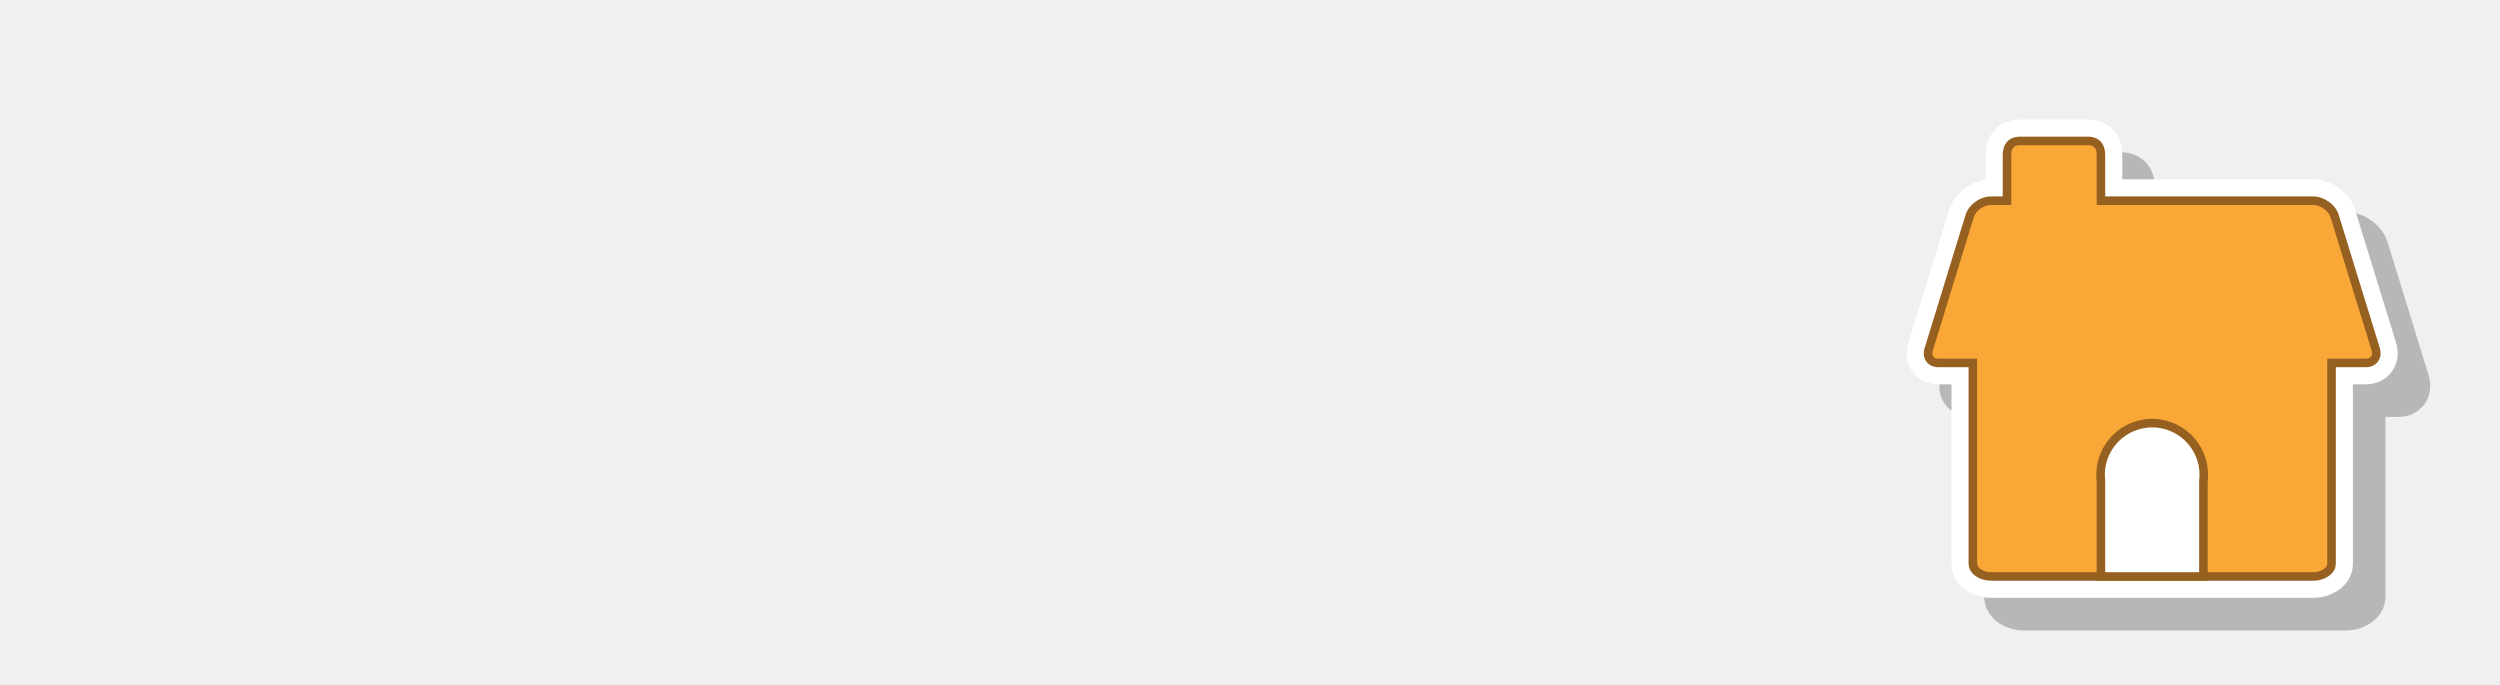
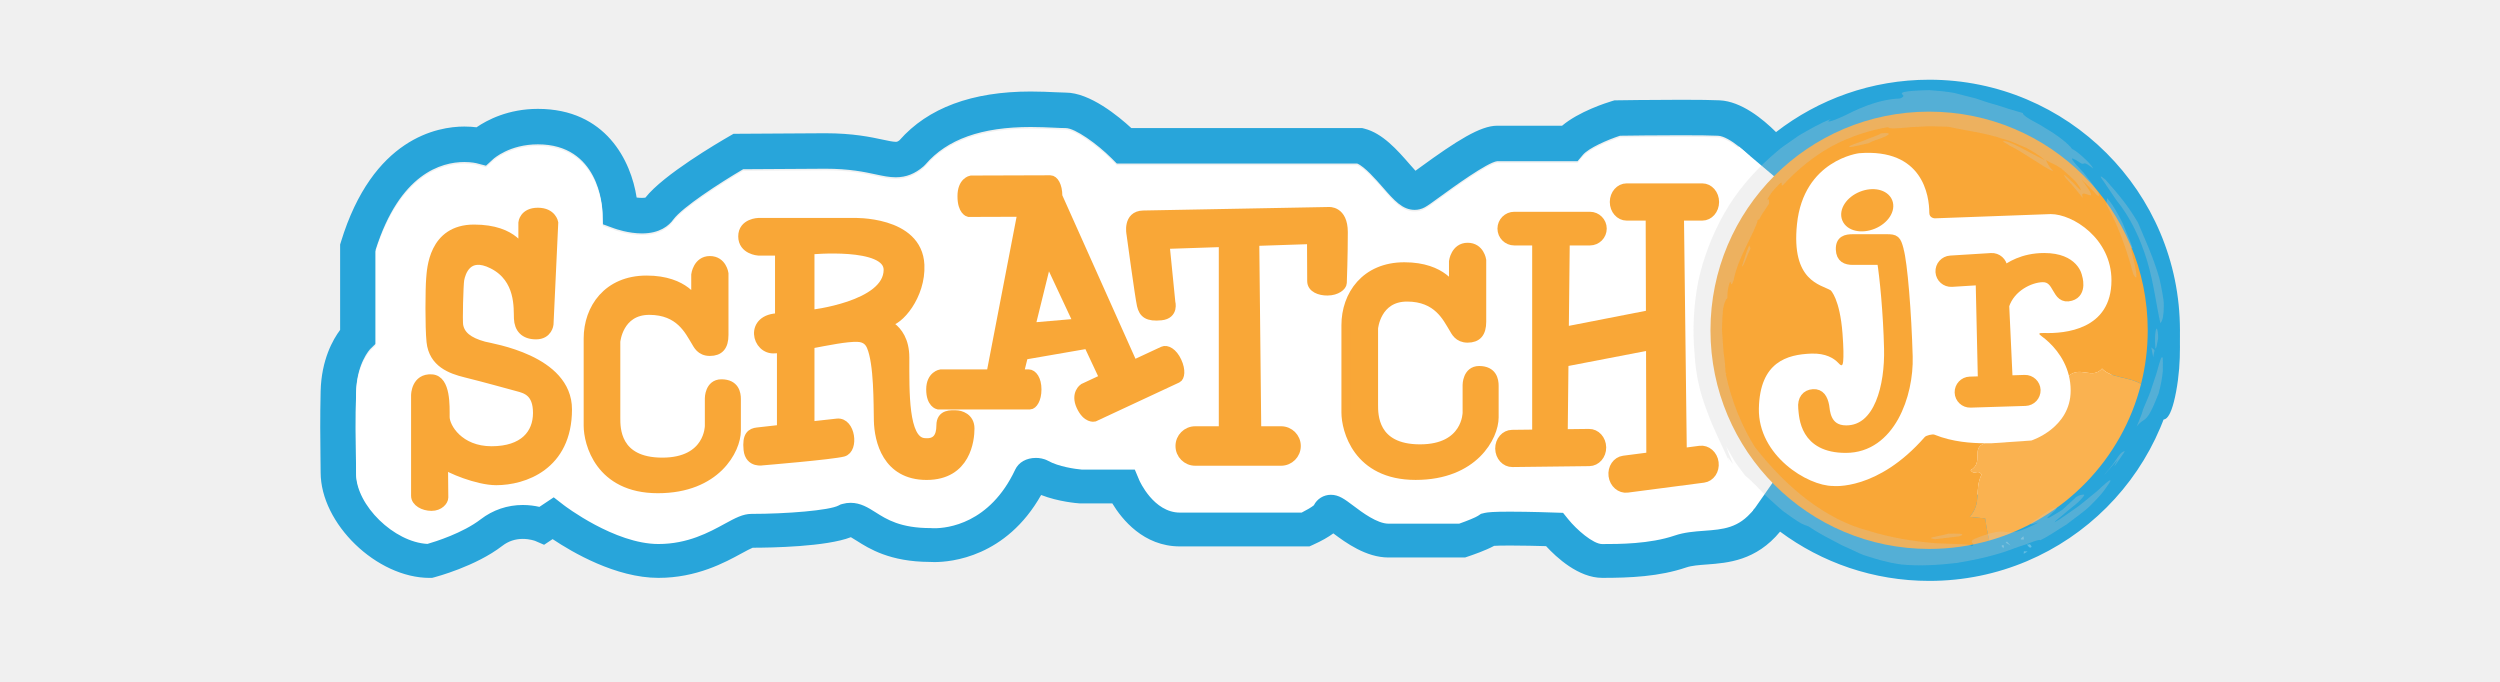
- <svg xmlns="http://www.w3.org/2000/svg" width="230" height="63" viewBox="-0.5 0 230 63">
-   <path opacity=".3" fill="#333" d="M185.683 58c-1.792 0-3.646-1.183-3.646-3.16V38.357h-1.192c-.975 0-1.844-.419-2.384-1.149-.543-.736-.688-1.697-.399-2.638l3.771-12.277c.441-1.435 1.829-2.552 3.347-2.759V17.31c0-2.287 1.578-3.31 3.143-3.31h6.286c1.564 0 3.143 1.023 3.143 3.31v2.19h17.568c1.701 0 3.355 1.211 3.85 2.816l3.771 12.227c.292.947.145 1.916-.404 2.66-.542.733-1.408 1.154-2.378 1.154h-1.192V54.84c0 1.978-1.854 3.16-3.646 3.16h-29.638z" />
-   <path fill="#FFF" d="M182.683 55c-1.792 0-3.646-1.183-3.646-3.16V35.357h-1.192c-.975 0-1.844-.42-2.384-1.15-.543-.735-.688-1.696-.399-2.637l3.771-12.277c.441-1.435 1.829-2.552 3.347-2.759V14.31c0-2.287 1.578-3.31 3.143-3.31h6.286c1.564 0 3.143 1.023 3.143 3.31v2.19h17.568c1.701 0 3.355 1.211 3.85 2.816l3.771 12.227c.291.947.144 1.916-.405 2.66-.542.733-1.408 1.154-2.378 1.154h-1.191V51.84c0 1.978-1.854 3.16-3.646 3.16h-29.638z" />
-   <path fill="#966020" d="M218.438 32.006l-3.772-12.228c-.293-.954-1.35-1.707-2.347-1.707h-19.14V14.31c0-1.569-1.099-1.739-1.571-1.739h-6.286c-.473 0-1.571.17-1.571 1.739v3.761h-1.067c-.998 0-2.055.73-2.348 1.684l-3.772 12.276c-.293.954.283 1.754 1.281 1.754h2.764V51.84c0 .997 1.077 1.589 2.075 1.589h29.636c.997 0 2.074-.592 2.074-1.589V35.51v-1.725h2.764c.996 0 1.573-.825 1.28-1.779z" />
-   <path fill="#F9A737" d="M192.393 14.31c0-.315 0-.953-.785-.953h-6.286c-.785 0-.785.638-.785.953v10.047h7.856V14.31z" />
-   <path fill="#F9A737" d="M182.683 52.643c-.61 0-1.29-.33-1.29-.803V33h-3.549c-.222 0-.396-.068-.487-.193-.096-.129-.11-.322-.042-.544l3.771-12.277c.188-.611.919-1.129 1.597-1.129h29.636c.662 0 1.408.538 1.596 1.151l3.772 12.23c.07.227.053.428-.049.564-.095.128-.266.198-.482.198h-3.549v18.84c0 .473-.68.803-1.289.803h-29.635z" />
-   <path fill="#966020" d="M202.641 43.675c0-2.835-2.307-5.141-5.141-5.141a5.147 5.147 0 0 0-5.108 5.712v9.183h10.215v-9.183a5.12 5.12 0 0 0 .034-.571z" />
-   <path fill="#FFF" d="M193.179 52.643v-8.439l-.005-.043a4.325 4.325 0 0 1-.029-.485c0-2.401 1.954-4.355 4.355-4.355s4.355 1.954 4.355 4.355c0 .164-.012.325-.029.485l-.005.086v8.396h-8.642z" />
+ <svg xmlns="http://www.w3.org/2000/svg" version="1.1" id="Layer_2" x="0px" y="0px" width="220px" height="60px" viewBox="0 0 220 77" enable-background="new 0 0 220 77" xml:space="preserve">
+   <g>
+     <g>
+       <path fill="#28A5DA" d="M213.801,31.074c0,0,2.098,6.137,0.791,13.137c-1.305,6.998-3.211,0.205-3.211,0.205l0.896-9.338    L213.801,31.074z" />
+     </g>
+     <path fill="#28A5DA" d="M186.713,9.002c-6.521,0-12.521,2.211-17.307,5.916c-1.477-1.471-3.911-3.471-6.366-3.588   c-0.858-0.041-2.312-0.062-4.317-0.062c-3.379,0-7.25,0.059-7.289,0.061l-0.274,0.004l-0.271,0.08   c-0.67,0.201-3.748,1.185-5.644,2.785h-7.332c-1.892,0-4.53,1.664-8.743,4.734c-0.16,0.116-0.324,0.235-0.482,0.352   c-0.225-0.242-0.467-0.52-0.672-0.756c-1.354-1.555-3.045-3.488-5.104-4.002l-0.24-0.062H96.598   c-1.433-1.321-4.677-4.006-7.413-4.006c-0.294,0-0.681-0.018-1.144-0.041c-0.767-0.035-1.72-0.082-2.81-0.082   c-6.618,0-11.601,1.851-14.811,5.5c-0.229,0.181-0.315,0.181-0.432,0.181c-0.309,0-0.828-0.111-1.433-0.24   c-1.347-0.289-3.381-0.728-6.529-0.728l-10.354,0.063l-0.457,0.264c-1.247,0.717-7.484,4.369-9.493,6.943   c-0.124,0.029-0.579,0.049-0.991-0.01c-0.631-4.132-3.474-10.013-11.156-10.013c-3.352,0-5.732,1.261-6.926,2.08   c-0.377-0.047-0.842-0.084-1.378-0.084c-2.995,0-10.349,1.271-13.938,13.039l-0.088,0.287v9.641   c-0.808,1.082-2.117,3.369-2.201,6.932c-0.072,3.057-0.041,5.523-0.019,7.328c0.009,0.705,0.019,1.312,0.019,1.832   c0,5.791,6.33,11.914,12.313,11.914h0.255l0.247-0.062c0.189-0.054,4.688-1.231,7.705-3.56c0.675-0.521,1.451-0.783,2.308-0.783   c0.807,0,1.405,0.231,1.405,0.231l1.003,0.435l0.962-0.641c2.211,1.481,7.146,4.377,11.949,4.377c4.326,0,7.509-1.736,9.408-2.775   c0.444-0.239,0.988-0.536,1.234-0.629c2.132-0.004,8.312-0.11,11.091-1.19c0.181,0.101,0.442,0.269,0.65,0.396   c1.406,0.895,3.755,2.383,8.273,2.398c0.105,0.006,0.279,0.016,0.516,0.016c1.894,0,8.095-0.572,12.049-7.576   c1.964,0.764,4.072,0.932,4.349,0.949l3.691,0.004c1.073,1.779,3.522,4.854,7.629,4.854h14.63l0.393-0.177   c1.021-0.456,1.767-0.895,2.306-1.295c1.426,1.07,3.711,2.724,6.235,2.724h8.64l0.308-0.104c0.637-0.213,2.03-0.699,2.977-1.211   c0.277-0.019,0.812-0.037,1.789-0.037c1.406,0,3.082,0.041,4.078,0.07c1.182,1.284,3.668,3.582,6.346,3.582   c3.132,0,6.445-0.142,9.477-1.175c0.613-0.209,1.443-0.271,2.325-0.336c2.382-0.177,5.565-0.42,8.28-3.709   c4.709,3.494,10.537,5.563,16.854,5.563c15.631,0,28.303-12.672,28.303-28.306C215.018,21.671,202.344,9.002,186.713,9.002z    M161.283,59.758c-1.094,0.082-2.225,0.164-3.323,0.539c-2.817,0.961-6.308,0.961-8.185,0.961c-1.025,0-2.896-1.631-3.844-2.807   l-0.576-0.715l-0.914-0.033c-0.115-0.002-2.867-0.1-5.088-0.1c-1.875,0-2.479,0.064-2.828,0.137l-0.438,0.107l-0.336,0.225   c-0.248,0.168-1.194,0.559-2.127,0.883h-7.979c-1.281,0-2.976-1.271-3.982-2.033c-0.98-0.738-1.635-1.229-2.53-1.229   c-0.823,0-1.56,0.463-1.921,1.184c-0.238,0.203-0.811,0.543-1.376,0.826h-13.75c-2.979,0-4.566-3.602-4.578-3.627l-0.516-1.229   h-6.01c-0.717-0.062-2.608-0.332-3.766-0.98c-0.498-0.277-1.032-0.338-1.392-0.338c-1.075,0-1.95,0.494-2.34,1.322   c-2.879,6.143-7.707,6.621-9.117,6.621c-0.139,0-0.229-0.01-0.241-0.01l-0.193-0.01c-3.408,0-4.961-0.98-6.209-1.771   c-0.836-0.531-1.7-1.08-2.83-1.08c-0.306,0-0.609,0.041-0.91,0.125l-0.223,0.062L63.555,56.9c-1.037,0.564-5.93,0.953-9.85,0.953   c-0.976,0-1.834,0.469-3.023,1.113c-1.766,0.971-4.184,2.287-7.488,2.287c-4.939,0-10.634-4.346-10.688-4.389l-1.139-0.883   l-1.617,1.08c-0.504-0.115-1.146-0.215-1.875-0.215c-1.737,0-3.38,0.561-4.752,1.615c-2.015,1.551-5.115,2.521-6.013,2.781   c-3.752-0.182-8.061-4.359-8.061-7.903c0-0.53-0.007-1.159-0.018-1.884c-0.021-1.771-0.054-4.197,0.018-7.182   c0.078-3.248,1.557-4.818,1.597-4.861l0.606-0.59V28.219c2.723-8.625,7.436-9.922,10.021-9.922c0.819,0,1.353,0.131,1.353,0.131   l1.091,0.285l0.82-0.75c0.073-0.067,1.856-1.662,5.04-1.662c6.847,0,7.271,6.88,7.296,7.656l0.032,1.367l1.287,0.467   c0.162,0.06,1.617,0.57,3.138,0.57c2.009,0,3.055-0.879,3.552-1.58c1.021-1.377,5.189-4.092,7.879-5.67l9.282-0.057   c2.711,0,4.424,0.366,5.676,0.637c0.826,0.176,1.54,0.33,2.273,0.33c1.174,0,2.176-0.396,3.149-1.24l0.207-0.209   c2.445-2.846,6.332-4.23,11.885-4.23c0.994,0,1.896,0.043,2.619,0.076c0.54,0.027,0.992,0.047,1.333,0.047   c1.055,0,3.537,1.769,5.192,3.418l0.586,0.589h27.152c0.848,0.356,2.107,1.803,2.883,2.688c1.287,1.478,2.219,2.541,3.604,2.541   c0.396,0,0.787-0.1,1.131-0.289c0.354-0.19,0.83-0.539,1.797-1.242c1.304-0.948,5.262-3.834,6.388-3.967h9.077l0.6-0.715   c0.648-0.771,2.789-1.705,4.193-2.16c0.959-0.014,4.124-0.055,6.938-0.055c1.941,0,3.332,0.02,4.127,0.057   c0.633,0.029,1.506,0.545,2.367,1.226c0.409,0.319,0.814,0.68,1.19,1.041c-4.946,5.098-7.998,12.045-7.998,19.709   c0,7.877,3.221,14.997,8.412,20.131C165.186,59.465,163.441,59.6,161.283,59.758z" />
+     <polygon fill="#FFFFFF" points="165.218,16.555 152.799,33.756 156.07,57.803 166.604,57.854 167.043,57.35 169.365,54.023    164.48,38.18 170.389,20.924 165.331,16.645  " />
+     <path fill="#FFFFFF" d="M161.283,59.943c-1.094,0.082-2.225,0.164-3.323,0.539c-2.817,0.961-6.308,0.961-8.185,0.961   c-1.025,0-2.896-1.633-3.844-2.811l-0.576-0.715l-0.914-0.029c-0.115-0.006-2.867-0.104-5.088-0.104   c-1.875,0-2.479,0.066-2.828,0.137l-0.438,0.107l-0.336,0.225c-0.248,0.168-1.194,0.561-2.127,0.887h-7.979   c-1.281,0-2.976-1.273-3.982-2.033c-0.98-0.74-1.635-1.229-2.53-1.229c-0.823,0-1.56,0.463-1.921,1.185   c-0.238,0.203-0.811,0.543-1.376,0.826h-13.75c-2.979,0-4.566-3.603-4.578-3.63l-0.517-1.229h-6.01   c-0.717-0.061-2.608-0.332-3.766-0.979c-0.498-0.276-1.032-0.338-1.392-0.338c-1.075,0-1.95,0.494-2.34,1.322   c-2.879,6.144-7.707,6.62-9.117,6.62c-0.139,0-0.229-0.006-0.241-0.006l-0.193-0.01c-3.408,0-4.961-0.984-6.209-1.777   c-0.836-0.528-1.7-1.077-2.83-1.077c-0.306,0-0.609,0.041-0.91,0.125l-0.223,0.063l-0.205,0.107   c-1.037,0.568-5.93,0.955-9.85,0.955c-0.976,0-1.834,0.469-3.023,1.115c-1.766,0.969-4.184,2.287-7.488,2.287   c-4.939,0-10.634-4.347-10.688-4.391l-1.139-0.881l-1.617,1.078c-0.504-0.115-1.146-0.213-1.875-0.213   c-1.737,0-3.38,0.56-4.752,1.615c-2.015,1.551-5.115,2.521-6.013,2.781c-3.752-0.184-8.061-4.359-8.061-7.902   c0-0.531-0.007-1.16-0.018-1.883c-0.021-1.773-0.054-4.201,0.018-7.186c0.078-3.248,1.557-4.816,1.597-4.857l0.606-0.595V28.404   c2.723-8.625,7.436-9.922,10.021-9.922c0.819,0,1.353,0.131,1.353,0.131l1.091,0.285l0.82-0.75c0.073-0.068,1.856-1.662,5.04-1.662   c6.847,0,7.271,6.881,7.296,7.656l0.032,1.366l1.287,0.468c0.162,0.059,1.617,0.567,3.138,0.567c2.009,0,3.055-0.877,3.552-1.578   c1.021-1.377,5.189-4.092,7.879-5.67l9.282-0.057c2.711,0,4.424,0.367,5.676,0.635c0.826,0.178,1.54,0.332,2.273,0.332   c1.174,0,2.176-0.395,3.149-1.24l0.207-0.209c2.445-2.846,6.332-4.229,11.885-4.229c0.994,0,1.896,0.043,2.619,0.076   c0.54,0.024,0.992,0.047,1.333,0.047c1.055,0,3.537,1.768,5.192,3.418l0.586,0.588h27.151c0.849,0.357,2.107,1.803,2.884,2.688   c1.287,1.479,2.219,2.541,3.604,2.541c0.396,0,0.787-0.1,1.131-0.288c0.352-0.191,0.83-0.539,1.795-1.244   c1.303-0.947,5.261-3.832,6.387-3.965h9.077l0.6-0.716c0.647-0.771,2.789-1.705,4.193-2.159c0.959-0.015,4.124-0.056,6.938-0.056   c1.939,0,3.328,0.021,4.127,0.058c0.933,0.045,2.387,1.139,3.56,2.266c-4.946,5.098-7.998,12.045-7.998,19.709   c0,7.877,3.221,14.999,8.412,20.129C165.186,59.65,163.441,59.785,161.283,59.943z" />
+     <polygon fill="#FFFFFF" points="182.971,15.199 198.089,21.207 207.902,26.947 207.201,44.236 198.891,55.154 176.562,57.453    166.049,49.342 165.549,29.617 172.395,17.902  " />
+     <path fill="#F9A737" stroke="#F9A737" stroke-miterlimit="10" d="M184.34,40.279c-0.135-4.922-0.594-10.611-1.021-12.064   c0-0.002-0.002-0.002-0.002-0.002c0-0.012,0.004-0.021,0.002-0.03c-0.301-1.117-0.426-1.234-1.43-1.234h-3.799   c-0.789,0-1.471,0.154-1.43,1.234c0.038,0.985,0.641,1.233,1.43,1.233h3.217c0.295,1.787,0.705,5.935,0.799,9.965   c0.1,4.121-1.068,9.16-4.773,9.16c-2.336,0-2.333-2.25-2.42-2.703c-0.164-0.852-0.516-1.438-1.312-1.389   c-0.802,0.049-1.289,0.637-1.188,1.639s0.147,4.559,4.876,4.559C182.369,50.645,184.46,44.592,184.34,40.279z" />
+     <path fill="#F9A737" stroke="#F9A737" stroke-miterlimit="10" d="M203.479,31.242c0,0-0.332-2.168-3.787-2.168   c-2.439,0-3.938,1.014-4.637,1.545l-0.009-0.354c-0.044-0.699-0.646-1.23-1.345-1.188l-4.6,0.285   c-0.695,0.045-1.229,0.646-1.188,1.346c0.044,0.699,0.646,1.23,1.344,1.188l3.193-0.199l0.253,11.293l-1.414,0.043   c-0.689,0.023-1.23,0.6-1.211,1.291c0.021,0.689,0.598,1.234,1.289,1.211l6.205-0.193c0.688-0.021,1.23-0.6,1.212-1.291   c-0.021-0.689-0.603-1.23-1.29-1.211L195.63,42.9l-0.39-8.395c0.678-2.084,2.867-3.1,4.248-3.137   c1.893-0.049,1.432,2.619,3.205,2.111C204.1,33.08,203.479,31.242,203.479,31.242z" />
+     <path fill="#F9A737" stroke="#F9A737" stroke-miterlimit="10" d="M31.379,25.143l-0.535,11.479c0,0-0.117,1.203-1.469,1.203   c-1.353,0-1.953-0.752-2.002-1.854c-0.052-1.103,0.252-4.511-2.904-6.107c-2.87-1.451-3.565,0.947-3.705,1.701   c-0.107,0.592-0.212,4.682-0.12,5.188c0.2,1.101,1.068,1.83,2.837,2.313c0.871,0.234,9.449,1.509,9.449,7.166   c0,6.408-4.956,8.062-8.061,8.062c-2.104,0-5.392-1.385-5.941-1.888c0,0,0.035,3.371,0.035,3.773c0,0.397-0.502,1.016-1.402,1.016   c-0.901,0-1.803-0.5-1.803-1.2c0-0.701,0-11.363,0-11.363s0.005-1.985,1.852-1.854c1.619,0.117,1.503,3.104,1.503,4.308   s1.603,3.81,5.231,3.81c3.628,0,5.182-1.901,5.182-4.261c0-2.353-1.302-2.698-2.254-2.948c-0.95-0.252-3.583-0.994-5.855-1.556   c-1.688-0.414-3.667-1.147-3.915-3.541c-0.174-1.666-0.134-6.043-0.04-7.123c0.089-1.018,0.25-5.606,4.905-5.606   c4.655,0,5.508,2.604,5.508,2.604v-3.319c0,0,0.101-1.187,1.702-1.187S31.379,25.143,31.379,25.143z" />
+     <path fill="#F9A737" stroke="#F9A737" stroke-miterlimit="10" d="M50.603,37.828c0-1.303,0-6.943,0-6.943s-0.2-1.469-1.603-1.469   s-1.603,1.604-1.603,1.604v3.137c0,0-1.135-2.537-5.541-2.537c-4.405,0-6.607,3.205-6.607,6.608c0,3.402,0,8.543,0,9.847   c0,1.937,1.269,7.125,7.877,7.125c6.607,0,8.878-4.423,8.878-6.56c0-2.138,0-2.938,0-3.57c0-0.635-0.167-1.735-1.702-1.735   c-1.368,0-1.368,1.638-1.368,1.638v3.137c0,0-0.002,4.072-5.307,4.072c-5.308,0-5.24-3.904-5.24-4.974c0-1.067,0-8.629,0-8.629   s0.301-3.521,3.771-3.521c3.47,0,4.505,2.338,5.239,3.521c0.22,0.358,0.534,1.118,1.603,1.118   C50.068,39.697,50.603,39.129,50.603,37.828z" />
+     <path fill="#F9A737" stroke="#F9A737" stroke-miterlimit="10" d="M136.178,36.326c0-1.303,0-6.943,0-6.943   s-0.201-1.467-1.602-1.467c-1.402,0-1.604,1.603-1.604,1.603v3.137c0,0-1.137-2.537-5.541-2.537c-4.406,0-6.606,3.205-6.606,6.609   c0,3.403,0,8.543,0,9.846c0,1.936,1.269,7.125,7.876,7.125s8.879-4.422,8.879-6.559c0-2.139,0-2.938,0-3.57   c0-0.635-0.168-1.736-1.702-1.736c-1.368,0-1.368,1.637-1.368,1.637v3.139c0,0-0.002,4.072-5.309,4.072s-5.238-3.904-5.238-4.975   s0-8.629,0-8.629s0.301-3.521,3.77-3.521c3.476,0,4.511,2.338,5.242,3.521c0.219,0.359,0.533,1.119,1.604,1.119   C135.645,38.195,136.178,37.627,136.178,36.326z" />
+     <path fill="#F9A737" stroke="#F9A737" stroke-miterlimit="10" d="M76.785,46.836c-0.5,0-1.702-0.146-1.702,1.205   s-0.551,2.104-1.952,1.926c-2.229-0.299-2.104-5.682-2.104-9.586c0-3.903-3.305-4.006-2.003-4.006c1.303,0,3.863-2.99,3.705-6.457   c-0.233-5.071-7.561-4.807-7.561-4.807h-10.66c0,0-1.804,0.033-1.804,1.586c0,1.551,1.781,1.668,1.781,1.668h2.374v7.51   c-3.505,0-2.652,3.754-0.501,3.529c0.218,0.002,0.461-0.012,0.718-0.031v9.096c-1.351,0.15-2.443,0.273-2.707,0.305   c-0.707,0.078-1.23,0.402-1.063,2.008c0.166,1.602,1.701,1.268,1.701,1.268s7.783-0.646,9.051-0.979   c1.269-0.334,0.862-3.463-0.678-3.299c-0.54,0.061-1.728,0.188-3.066,0.338V38.88c2.005-0.379,4.108-0.815,5.375-0.772   c0.983,0.035,1.347,0.594,1.521,1.001c0.832,1.929,0.771,6.525,0.812,8.386c0.052,2.252,0.952,6.207,5.457,6.207   c4.506,0,4.906-4.058,4.906-5.31S77.285,46.836,76.785,46.836z M60.314,35.512V28.24c0,0,8.812-0.859,8.812,2.229   C69.125,34.557,60.314,35.512,60.314,35.512z" />
+     <path fill="#F9A737" stroke="#F9A737" stroke-miterlimit="10" d="M101.779,40.812c-0.483-1.039-1.195-1.383-1.604-1.192   c-0.164,0.075-1.646,0.769-3.358,1.565L88.308,22.17c0-0.014,0-0.024,0-0.041c-0.003-1.194-0.457-1.834-0.863-1.834   c-0.406,0.002-8.949,0.029-8.949,0.029s-1.039,0.178-1.032,1.84C77.465,23.83,78.234,24,78.234,24s3.323-0.012,6.012-0.02   l-3.514,18.235c-2.688,0-5.648,0-5.648,0s-1.151,0.166-1.151,1.762c0,1.598,0.853,1.764,0.853,1.764s10.036,0,10.362,0   c0.324,0,0.802-0.615,0.802-1.764c0-1.146-0.502-1.762-0.951-1.762c-0.084,0-0.479,0-1.068,0l0.515-2.086l7.258-1.258l1.805,3.855   c-1.323,0.613-2.314,1.08-2.314,1.08s-0.973,0.637-0.299,2.082c0.674,1.441,1.515,1.232,1.515,1.232s9.099-4.242,9.395-4.381   C102.092,42.609,102.264,41.852,101.779,40.812z M85.229,36.943l1.922-7.791l3.431,7.328L85.229,36.943z" />
+     <path fill="#F9A737" stroke="#F9A737" stroke-miterlimit="10" d="M118.889,23.877l-20.943,0.396   c-1.84,0.035-1.393,2.164-1.393,2.164s0.959,7.084,1.176,8.037c0.217,0.948,0.734,1.352,2.236,1.2   c1.502-0.15,1.102-1.553,1.102-1.553l-0.649-6.508l6.558-0.219v21.245h-3.163c-0.953,0-1.727,0.771-1.727,1.729   s0.772,1.729,1.727,1.729h9.695c0.955,0,1.729-0.771,1.729-1.729c0-0.953-0.771-1.729-1.729-1.729h-2.736l-0.225-21.364   l6.391-0.213c0,0,0.021,3.879,0.021,4.68c0,0.803,0.919,1.139,1.787,1.133c1.05-0.006,1.676-0.557,1.686-0.924   c0.01-0.365,0.115-3.004,0.115-5.74C120.541,23.711,118.889,23.877,118.889,23.877z" />
+     <path fill="#F9A737" stroke="#F9A737" stroke-miterlimit="10" d="M160.809,50.842l-1.979,0.26l-0.321-26.688h2.571   c0.771,0,1.396-0.717,1.396-1.602c0-0.886-0.627-1.603-1.396-1.603h-8.545c-0.775,0-1.402,0.717-1.402,1.603   c0,0.885,0.627,1.602,1.402,1.602h2.65l0.029,11.096l-9.711,1.898l0.109-10.189h2.777c0.771,0,1.399-0.629,1.399-1.401   c0-0.773-0.628-1.402-1.399-1.402h-8.543c-0.773,0-1.4,0.629-1.4,1.402c0,0.772,0.627,1.401,1.4,1.401h2.521V49.01l-2.771,0.033   c-0.787,0.01-1.414,0.732-1.404,1.619c0.011,0.885,0.656,1.594,1.441,1.584l8.688-0.104c0.787-0.013,1.416-0.733,1.406-1.619   c-0.015-0.887-0.658-1.596-1.444-1.584l-2.902,0.035l0.087-8.058l9.758-1.883l0.032,12.532l-3.062,0.397   c-0.78,0.104-1.319,0.896-1.206,1.772c0.114,0.877,0.842,1.505,1.62,1.402l8.611-1.125c0.778-0.104,1.317-0.896,1.203-1.772   C162.314,51.365,161.589,50.738,160.809,50.842z" />
+     <g>
+       <g opacity="0.9">
+         <g>
+           <path fill="none" d="M199.426,37.988c-0.396-0.289-0.447-0.406,0.252-0.383c2.305,0.078,7.607-0.346,7.607-5.952      c0-4.707-4.355-7.478-6.859-7.478l-13.084,0.478c0,0-0.629-0.01-0.629-0.627c0-1.906-0.717-7.303-7.932-6.726      c0,0-6.262,0.757-7.01,8.011c-0.668,6.475,2.703,6.809,3.807,7.477c0,0,1.033,0.935,1.334,4.873      c0.126,1.651,0.123,2.588,0.074,3.116c-0.062,0.729-0.312,0.457-0.58,0.175c-0.45-0.47-1.361-1.084-3.031-1.021      c-2.67,0.1-5.809,0.897-5.908,6.207c-0.1,5.307,5.508,8.741,8.379,8.741c0,0,5.014,0.57,10.354-5.528      c0.151-0.179,0.875-0.353,1.084-0.269c2.1,0.851,4.248,0.959,5.655,0.976l-0.772-0.729c1.071-0.289,1.649-1.735,0.774-2.423      c1.42-0.196,2.258-1.206,2.479-2.604c1.844-1.371,4.629-1.982,6.143-2.529c0.562,0.033,0.379,0.729,0.875,0.688      c0.018-0.012,0.027-0.021,0.043-0.034C201.934,40.188,200.391,38.691,199.426,37.988z" />
+         </g>
+         <polygon opacity="0.3" fill="#FFFFFF" enable-background="new    " points="194.205,56.572 194.156,56.215 194.354,56.438    " />
+         <path opacity="0.3" fill="#FFFFFF" enable-background="new    " d="M194.734,57.166l-0.312,0.545l0.206,0.08l-0.776,0.027     C194.471,58.066,194.1,57.197,194.734,57.166z" />
+         <path opacity="0.3" fill="#FFFFFF" enable-background="new    " d="M198.373,58.859c-0.307,0.404-0.281-0.02-0.199-0.229     C198.322,58.504,198.521,58.727,198.373,58.859z" />
+         <path opacity="0.3" fill="#FFFFFF" enable-background="new    " d="M195.043,61.553c0.204,0.086,0.057,0.217,0.048,0.356     C195.025,61.836,194.684,61.605,195.043,61.553z" />
+         <polygon opacity="0.3" fill="#FFFFFF" enable-background="new    " points="195.885,61.604 195.34,61.289 195.488,61.158    " />
+         <path opacity="0.3" fill="#FFFFFF" enable-background="new    " d="M197.404,60.916c-0.711,0.104-0.196-0.223-0.051-0.354     L197.404,60.916z" />
+         <path opacity="0.3" fill="#FFFFFF" enable-background="new    " d="M198.271,61.746c-0.229,0.338-0.479-0.242-0.676-0.465     C197.982,61.867,197.959,61.092,198.271,61.746z" />
+         <polygon opacity="0.3" fill="#FFFFFF" enable-background="new    " points="197.38,62.537 197.396,62.256 197.818,62.281    " />
+       </g>
+     </g>
+     <path fill="#F9A737" d="M191.281,58.371c1.438-1.676,0.451-2.932,1.339-4.785c-0.454-0.662-0.786,0.166-1.241-0.494   c1.529-0.826,0.01-2.535,1.587-3.01l-0.024-0.021c-1.406-0.016-3.559-0.125-5.654-0.975c-0.209-0.084-0.936,0.09-1.084,0.268   c-5.344,6.104-10.354,5.529-10.354,5.529c-2.871,0-8.479-3.438-8.381-8.742c0.104-5.309,3.238-6.105,5.908-6.207   c1.67-0.062,2.581,0.553,3.031,1.021c0.271,0.281,0.521,0.561,0.582-0.174c0.047-0.529,0.05-1.467-0.076-3.117   c-0.303-3.938-1.334-4.873-1.334-4.873c-1.104-0.668-4.475-1.002-3.807-7.477c0.748-7.254,7.01-8.011,7.01-8.011   c7.215-0.577,7.932,4.818,7.932,6.726c0,0.617,0.629,0.627,0.629,0.627l13.086-0.479c2.502,0,6.857,2.771,6.857,7.479   c0,5.606-5.305,6.029-7.607,5.951c-0.699-0.022-0.646,0.095-0.252,0.384c0.965,0.702,2.508,2.198,3.055,4.438   c1.326-1.119,2.625,0.455,3.746-0.805c0.959,1.08,3.045,0.91,4.404,1.734c0.49-1.938,0.75-3.967,0.75-6.058   c0-13.639-11.055-24.692-24.691-24.692s-24.69,11.055-24.69,24.692c0,13.64,11.058,24.693,24.69,24.693   c2.357,0,4.641-0.332,6.8-0.949c-0.185-0.84-0.354-1.678-0.452-2.502L191.281,58.371z" />
+     <path fill="#FAB250" d="M210.631,43.361c-1.361-0.826-3.447-0.656-4.406-1.736c-1.121,1.26-2.42-0.314-3.744,0.803   c0.125,0.521,0.199,1.078,0.199,1.678c0,4.236-4.438,5.643-4.438,5.643l-4.551,0.314c-0.215,0-0.471,0-0.752-0.002l0.024,0.021   c-1.575,0.475-0.058,2.184-1.587,3.01c0.455,0.66,0.787-0.168,1.241,0.494c-0.888,1.854,0.099,3.109-1.341,4.785l1.754,0.176   c0.101,0.824,0.27,1.662,0.451,2.502C201.902,58.645,208.482,51.885,210.631,43.361z" />
+     <g opacity="0.27">
+       <g>
+         <g>
+           <g>
+             <g>
+               <g>
+                 <path fill="#CCCCCC" d="M212.605,44.452c-0.771,1.976-1.164,2.594-1.5,2.868c-0.326,0.279-0.521,0.256-0.974,0.871         c0,0,0.193-0.479,0.388-0.961c0.211-0.474,0.332-0.979,0.332-0.979c0.254-0.631,0.588-1.336,0.85-2.062         c0.238-0.723,0.477-1.438,0.688-2.07c0.34-1.256,0.579-2.104,0.688-1.669c0.008,0.137,0.028,0.7,0.009,1.458         C213.021,42.66,212.846,43.591,212.605,44.452z" />
+                 <path fill="#CCCCCC" d="M212.152,39.545c-0.047,0.375-0.104,0.434-0.146,0.805l-0.22-1.115L212.152,39.545z" />
+                 <path fill="#CCCCCC" d="M208.794,50.938c0.045,0.028-1.084,1.608-1.083,1.608c-0.3,0.337,0.296-0.592,0.219-0.567         c0,0-1.408,1.65-1.451,1.609c1.006-1.066,1.338-1.729,1.604-2.064C208.339,51.174,208.43,51.066,208.794,50.938z" />
+                 <path fill="#CCCCCC" d="M187.328,60.9c-0.68-0.129-0.415-0.2,0.072-0.295c0.488-0.117,1.205-0.239,1.467-0.336         c0.555-0.002,1.076-0.017,1.355,0.012c0.278,0.037,0.319,0.133-0.111,0.289C188.657,60.744,188.029,60.818,187.328,60.9z" />
+                 <g>
+                   <path fill="#CCCCCC" d="M200.854,58.988c0.105-0.178,0.434-0.42,0.813-0.732c0.373-0.326,0.828-0.691,1.254-1.037          c0.437-0.33,0.806-0.684,1.034-0.949c0.232-0.261,0.334-0.42,0.197-0.412c-0.231,0.016-0.463,0.025-0.889,0.295          c0,0-0.084,0.104-0.228,0.236c-0.146,0.133-0.339,0.311-0.53,0.483c-0.388,0.354-0.773,0.708-0.773,0.708          c-2.209,1.406-1.838,0.951-1.26,0.468c0.279-0.254,0.604-0.53,0.646-0.677c0.047-0.137-0.142-0.062-0.917,0.305          c-0.619,0.399-0.932,0.6-1.165,0.812c-1.396,0.936-0.94,0.783,0.038,0.512c-1.107,0.551-1.854,0.882-2.398,1.02          c-0.557,0.115-0.89,0.113-1.152,0.084c-0.537-0.086-0.771-0.158-2.028,0.151c-1.695,0.548-2.021,0.72-1.986,0.921          c0.029,0.193,0.41,0.34-0.01,0.52c-0.041-0.311-1.712-0.217-4.004-0.346c-2.293-0.168-5.187-0.625-7.67-1.416          c-2.369-0.604-4.706-1.843-6.861-3.465c-2.159-1.631-4.128-3.658-5.93-5.964c-1.345-2.104-2.662-5.118-3.312-8.297          c0.029-0.006,0.062-0.021,0.092-0.021c-0.045-0.07-0.086-0.111-0.116-0.104c-0.011-0.604-0.077-1.394-0.21-2.242          c-0.075-0.854-0.133-1.782-0.188-2.654c0.027-0.873,0.06-1.693,0.126-2.323c0.133-0.625,0.284-1.06,0.475-1.173l0.021-0.572          c0.064-0.71,0.197-1.045,0.251-1.195c0.062-0.148,0.087-0.104,0.111-0.021c0.047,0.165,0.082,0.474,0.343-0.29          c0.479-2.588,2.43-5.415,2.712-6.771c0.142-0.159,0.022,0.096,0.165-0.064c0,0,0.062-0.115,0.154-0.289          c0.084-0.179,0.227-0.398,0.376-0.613c0.291-0.436,0.583-0.872,0.583-0.872c-0.028-0.194,0.094-0.645-0.232-0.452          c0.285-0.404,0.459-0.824,0.975-1.324c1.197-1.333,0.354,0.036,0.867-0.357c1.5-1.635,3.36-3.177,5.433-4.334          c2.088-1.119,4.334-1.844,6.411-2.179c0.057,0.251,1.248,0.121,2.68-0.008c0.721-0.01,1.499-0.101,2.227-0.09          c0.729,0.021,1.399,0.04,1.9,0.054c1.957,0.454,4.089,0.673,6.027,1.333c0.496,0.129,0.979,0.278,1.428,0.482          c0.458,0.193,0.898,0.38,1.322,0.56c0.812,0.446,1.561,0.898,2.135,1.405c-1.646-0.749-4.273-2.407-4.77-2.121          c0,0,0.711,0.418,0.699,0.439c1.676,0.792,3.953,2.539,5.01,2.945c-0.695-0.761-0.651-0.952-0.848-1.279          c0.719,0.426,0.924,0.389,1.792,0.989c0.584,0.505,1.188,1.047,1.606,1.495c0.385,0.484,0.607,0.848,0.519,0.932          c-0.319-0.271-0.593-0.611-0.899-0.903c-0.312-0.29-0.606-0.581-0.897-0.829c-0.192,0.013,0.205,0.474,0.728,1.007          c0.492,0.56,1.056,1.254,1.328,1.602c-0.295-0.787,0.312-0.459,0.688-0.343c0.36,0.117,0.506,0.004-0.863-1.781          c0,0,0.438,0.431,0.878,0.862c0.221,0.217,0.438,0.435,0.604,0.597c0.147,0.177,0.245,0.295,0.245,0.295          c0.396,0.289,0.322,0.018,0.027-0.519c-0.334-0.503-0.922-1.24-1.457-1.931c-1.185-1.257-2.187-2.361-0.312-1.099          c0.443,0.195,0.146-0.394,1.355,0.588c-0.188-0.412-0.668-0.847-1.121-1.276c-0.465-0.419-0.936-0.804-1.271-0.943          c-0.33-0.522-1.646-1.563-2.983-2.33c-0.643-0.438-1.315-0.74-1.795-1.034c-0.482-0.288-0.787-0.53-0.768-0.687          c-1.104-0.316-2.043-0.593-2.896-0.891c-0.871-0.229-1.647-0.493-2.427-0.76c-0.784-0.2-1.59-0.406-2.417-0.618          c-0.854-0.16-1.777-0.247-2.832-0.32c-2.686,0.062-3.141,0.236-3.109,0.391c0.031,0.143,0.522,0.27-0.196,0.552          c-2.655,0.094-5.068,1.337-6.454,2.028c-1.273,0.585-2.146,0.795-1.337,0.288c-1.259,0.483-2.415,1.17-3.593,1.843          l-1.67,1.16c-0.562,0.381-1.049,0.861-1.572,1.294c-2.025,1.814-3.846,3.924-5.203,6.325          c-1.362,2.395-2.367,4.999-2.958,7.7c-0.521,2.713-0.669,5.486-0.412,8.234c0.122,2.245,0.597,4.402,1.396,6.412          c0.713,2.054,1.738,3.933,2.646,6.021l-0.293-0.699c0.008-0.133,0.316,0.349,0.602,0.699          c-0.301-0.688-0.545-1.365-0.785-2.004c0.326,0.568,0.649,1.141,0.977,1.704c0.377,0.535,0.768,1.062,1.161,1.574          c0.298,0.228,0.76,0.672,1.321,1.228c0.273,0.283,0.57,0.596,0.883,0.92c0.318,0.314,0.681,0.617,1.027,0.938          c0.354,0.312,0.698,0.646,1.062,0.936c0.376,0.268,0.739,0.523,1.084,0.771c0.346,0.233,0.67,0.446,0.963,0.618          c0.31,0.146,0.584,0.258,0.81,0.322c1.479,0.992,2.531,1.463,3.269,1.867c0.729,0.418,1.229,0.571,1.696,0.814          c0.484,0.201,0.945,0.496,1.771,0.727c0.812,0.246,1.938,0.647,3.749,0.903c1.947,0.194,4.094,0.083,6.288-0.173          c2.185-0.37,4.438-0.848,6.569-1.686c0.394-0.144,0.777-0.27,1.137-0.38c0.345-0.139,0.66-0.257,0.926-0.347          c0.527-0.182,0.85-0.246,0.748-0.139c0.921-0.42,1.919-1.146,2.979-1.779c0.971-0.762,2.012-1.451,2.752-2.188          c0.789-0.787,1.334-1.392,1.652-1.867c0.34-0.459,0.514-0.734,0.559-0.862c0.088-0.257-0.332,0.067-0.985,0.67          c-0.315,0.313-0.726,0.664-1.185,1.022c-0.455,0.358-0.92,0.774-1.414,1.146C202.541,57.872,201.574,58.607,200.854,58.988z          " />
+                   <path fill="#CCCCCC" d="M177.684,16.497c-0.06,0.201,0.312,0.07,0.812-0.016c0.495-0.102,1.076-0.259,1.377-0.31          c0,0,0.18-0.092,0.357-0.185c0.188-0.073,0.375-0.146,0.375-0.146c1.904-0.607,1.935-0.948,0.629-0.771          c-0.194,0.197-0.842,0.356-1.53,0.655C179.018,16.027,178.205,16.24,177.684,16.497z" />
+                   <path fill="#CCCCCC" d="M166.521,28.058l-0.14-0.358c0,0-0.062,0.145-0.153,0.363c-0.105,0.212-0.201,0.516-0.293,0.817          c-0.188,0.603-0.381,1.204-0.381,1.204C165.77,30.083,166.105,28.91,166.521,28.058z" />
+                   <path fill="#CCCCCC" d="M209.689,28.071c-0.194-0.62-0.414-1.126-0.614-1.59c-0.191-0.468-0.367-0.899-0.546-1.331          c-0.211-0.415-0.438-0.828-0.702-1.286c-0.259-0.463-0.568-0.958-1.021-1.484l-0.103,0.708          c1.313,2.305,2.252,4.906,3.049,7.863c0.521,0.941,0.37,0.023,0.171-1.05C209.671,28.85,209.277,27.679,209.689,28.071z" />
+                   <path fill="#CCCCCC" d="M207.828,22.584c1.58,1.909,2.734,4.391,3.486,6.863c0.746,2.493,1.031,4.949,1.496,7.053          c0.278-0.297,0.387-0.989,0.385-1.909c0.02-0.462-0.062-0.972-0.162-1.516c-0.102-0.544-0.205-1.124-0.352-1.709          c-0.664-2.339-1.791-4.736-2.406-6.24c-1.105-1.837-1.901-2.841-3.66-4.833c-0.756-0.639-0.609-0.342-0.182,0.23          C206.854,21.143,207.466,22.049,207.828,22.584z" />
+                   <path fill="#CCCCCC" d="M212.223,37.811c-0.031,0.532,0.004,1.151,0.021,1.462c0.074,0.391,0.217-0.601,0.312-1.062          C212.586,37.663,212.383,36.274,212.223,37.811z" />
+                 </g>
+               </g>
+             </g>
+           </g>
+         </g>
+       </g>
+     </g>
+     <ellipse transform="matrix(0.9259 -0.3779 0.3779 0.9259 4.3479 69.6623)" fill="#F9A737" stroke="#F9A737" stroke-miterlimit="10" cx="179.699" cy="23.751" rx="2.54" ry="1.752" />
+   </g>
</svg>
